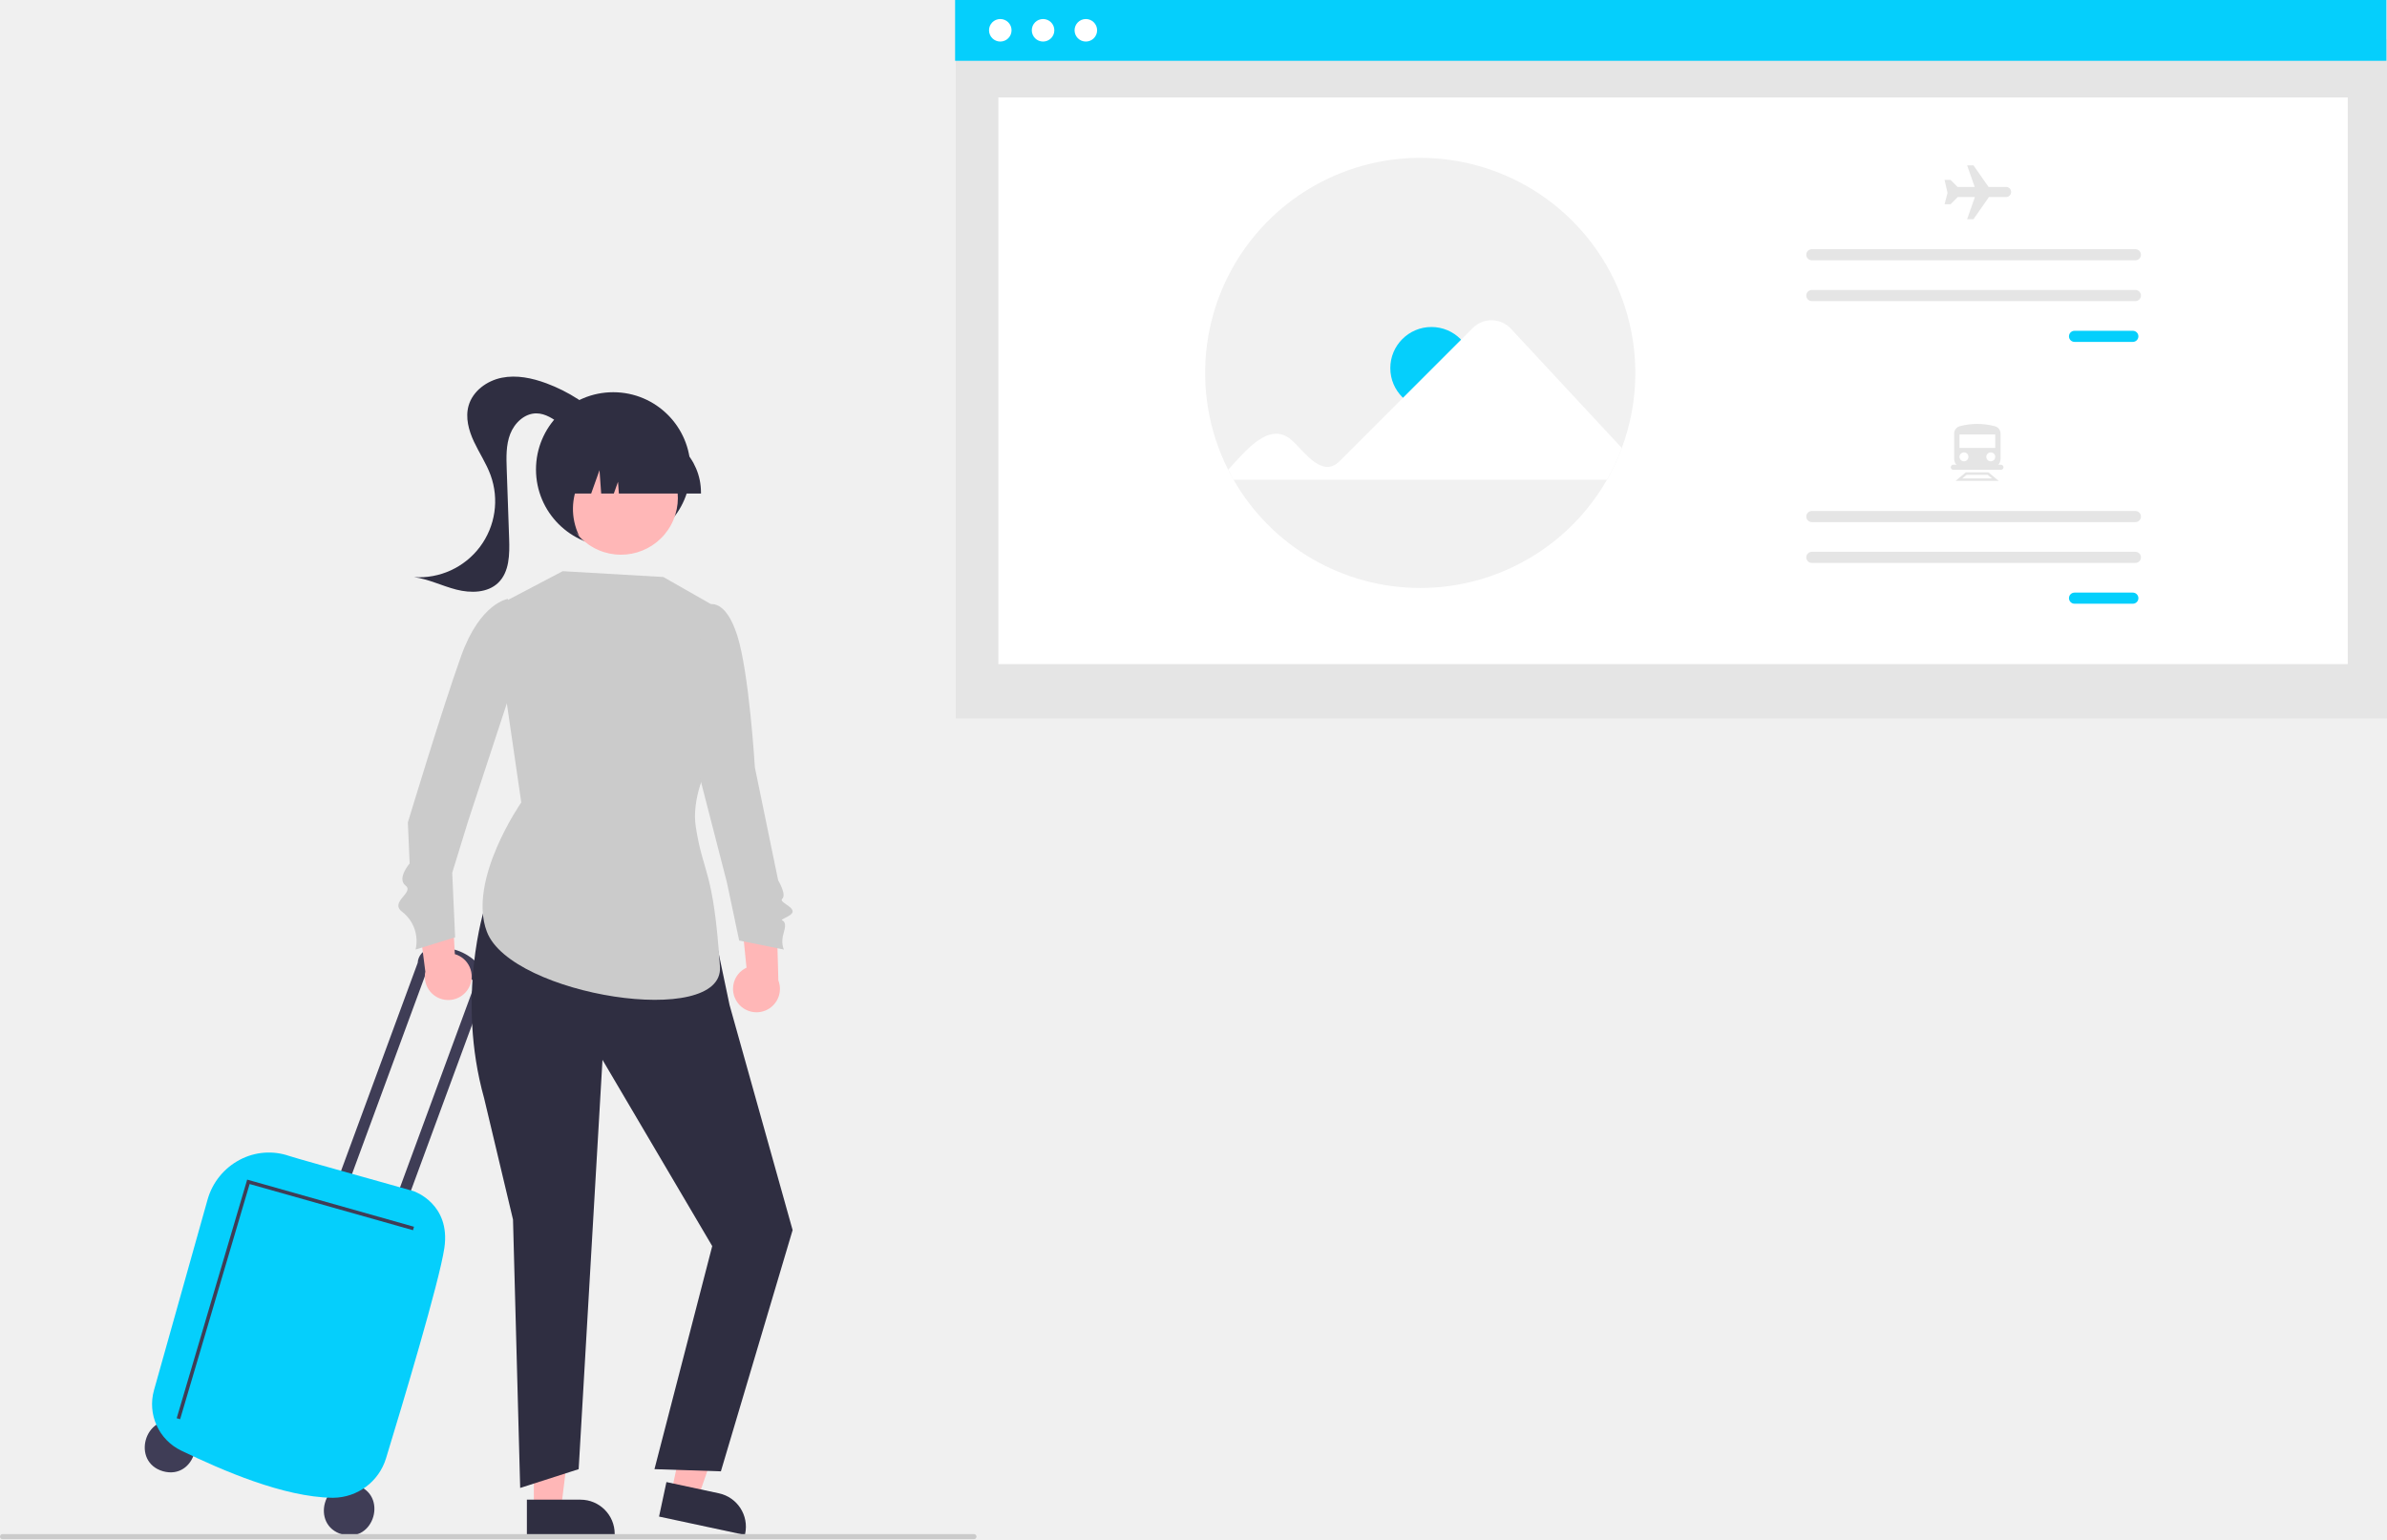
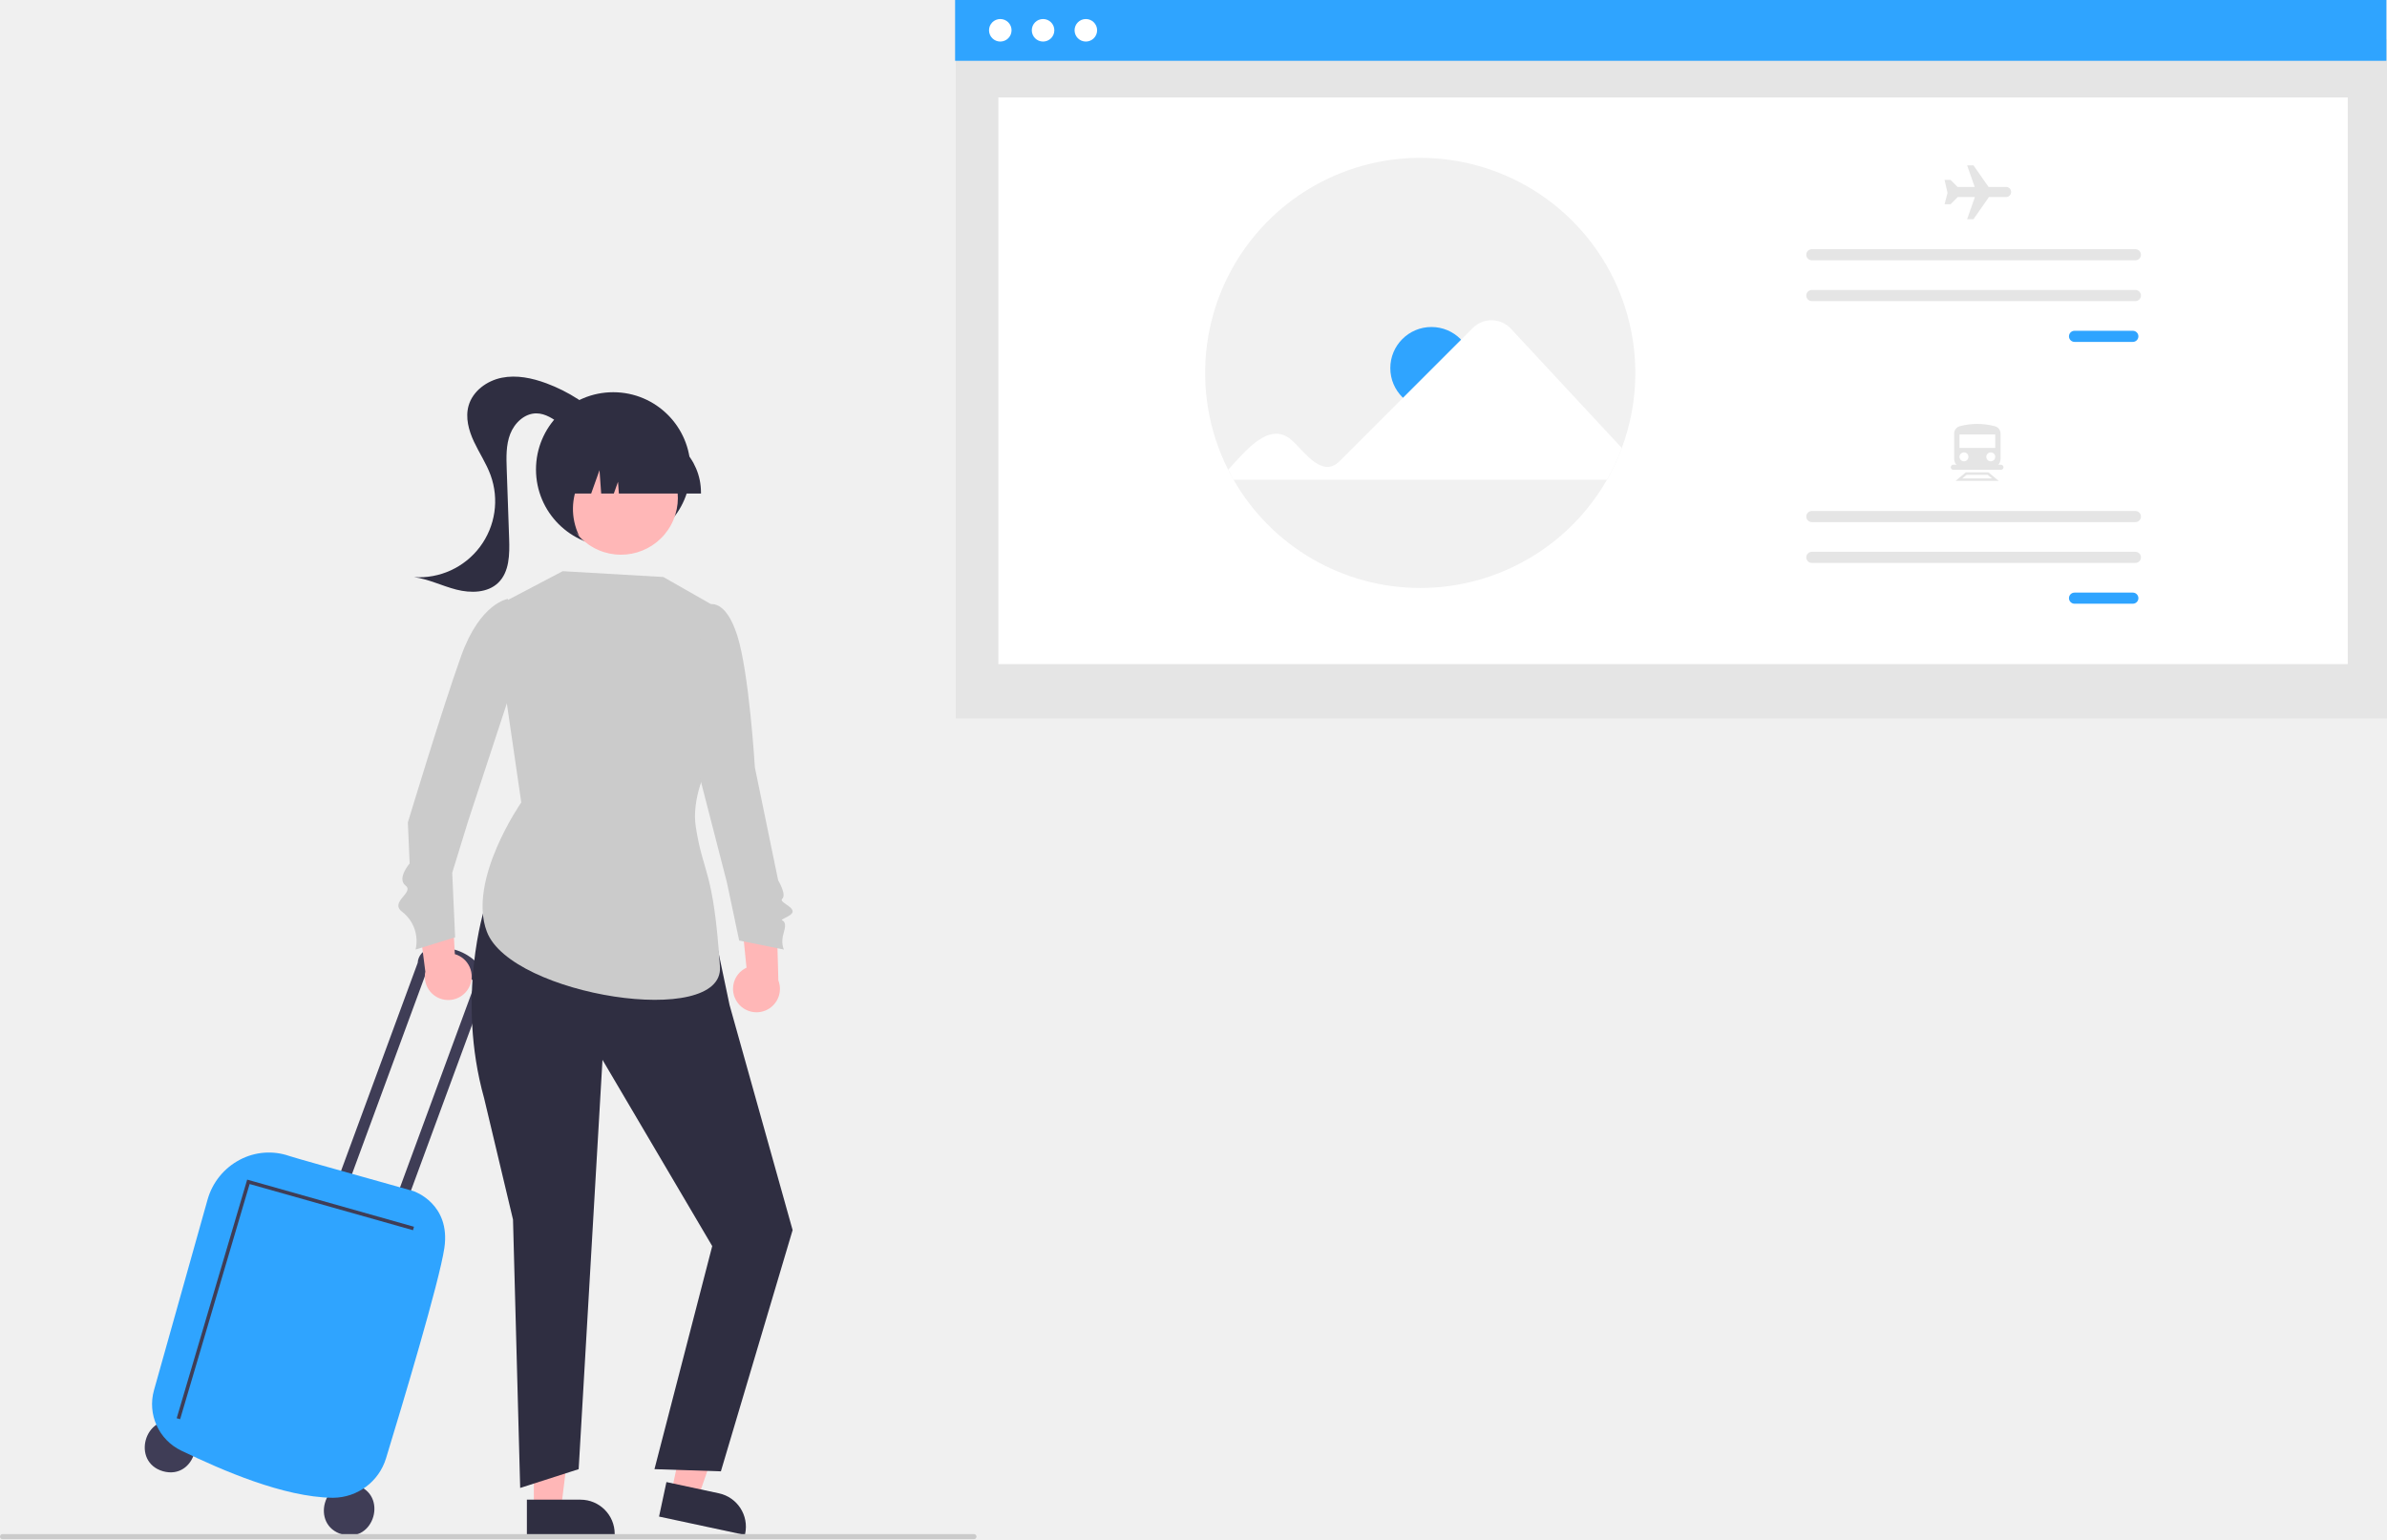
<svg xmlns="http://www.w3.org/2000/svg" data-name="Layer 1" width="936.21" height="603.718" viewBox="0 0 936.21 603.718">
  <path d="M201.299,705.876c-12.67-3.5-18.077,15.741-5.439,19.353C208.53,728.729,213.937,709.488,201.299,705.876Z" transform="translate(-131.8949 -148.141)" fill="#3f3d56" />
  <path d="M271.55,730.641c-12.67-3.5-18.077,15.741-5.439,19.353C278.781,753.493,284.188,734.252,271.55,730.641Z" transform="translate(-131.8949 -148.141)" fill="#3f3d56" />
  <path d="M299.982,527.71l-.196-.055-32.636,88.604L262.847,615.05l32.87-89.24h0a6.035,6.035,0,0,1,5.048-5.643c16.321-2.581,22.937,11.907,22.937,11.907l-.065.096-33.367,90.587-4.303-1.209,32.385-87.922C308.493,523.875,299.982,527.71,299.982,527.71Z" transform="translate(-131.8949 -148.141)" fill="#3f3d56" />
-   <path d="M262.258,735.623c-19.237-.294-43.026-10.689-59.246-18.481a20.218,20.218,0,0,1-10.715-23.736l21.021-74.788a25.406,25.406,0,0,1,12.617-15.566,24.327,24.327,0,0,1,19.411-1.499c.751.338,21.172,6.053,34.686,9.835,7.95,2.225,13.694,3.833,14.078,3.962.318.105,14.605,5.014,12.07,22.274-1.947,13.257-16.644,62.105-22.873,82.493A21.863,21.863,0,0,1,262.578,735.625C262.472,735.625,262.365,735.624,262.258,735.623Z" transform="translate(-131.8949 -148.141)" fill="#05cffc" />
+   <path d="M262.258,735.623c-19.237-.294-43.026-10.689-59.246-18.481a20.218,20.218,0,0,1-10.715-23.736l21.021-74.788a25.406,25.406,0,0,1,12.617-15.566,24.327,24.327,0,0,1,19.411-1.499c.751.338,21.172,6.053,34.686,9.835,7.95,2.225,13.694,3.833,14.078,3.962.318.105,14.605,5.014,12.07,22.274-1.947,13.257-16.644,62.105-22.873,82.493A21.863,21.863,0,0,1,262.578,735.625C262.472,735.625,262.365,735.624,262.258,735.623Z" transform="translate(-131.8949 -148.141)" fill="#2fa4ff" />
  <polygon points="70.651 556.664 97.904 464.42 161.991 482.531 162.374 481.177 96.948 462.687 96.751 463.354 69.301 556.265 70.651 556.664" fill="#3f3d56" />
  <rect id="f269d402-b375-49c3-b6cb-02ffddd7443c" data-name="Rectangle 62" x="374.842" y="15.39" width="561.368" height="266.379" fill="#e5e5e5" />
  <rect id="a67a6d8d-d730-43ea-8e97-5097e31b093a" data-name="Rectangle 75" x="391.561" y="38.233" width="529.264" height="222.248" fill="#fff" />
-   <rect id="f3270c98-3f14-4116-bb63-3583a595f2eb" data-name="Rectangle 80" x="374.602" width="561.368" height="23.849" fill="#05cffc" />
+   <rect id="f3270c98-3f14-4116-bb63-3583a595f2eb" data-name="Rectangle 80" x="374.602" width="561.368" height="23.849" fill="#2fa4ff" />
  <circle id="aeafa2cf-3960-41d9-9a79-114ebb97b926" data-name="Ellipse 90" cx="392.325" cy="11.88" r="4.42" fill="#fff" />
  <circle id="e013fb1c-e2d9-4cba-be1c-2b59a1ea1400" data-name="Ellipse 91" cx="409.103" cy="11.88" r="4.42" fill="#fff" />
  <circle id="a6347b87-b687-4c13-8a45-efd6144b746c" data-name="Ellipse 92" cx="425.881" cy="11.88" r="4.42" fill="#fff" />
  <path d="M773.29,294.414a83.992,83.992,0,0,1-5.294,29.452,81.686,81.686,0,0,1-5.851,12.474,84.382,84.382,0,0,1-146.423,0q-1.122-1.945-2.128-3.947A84.363,84.363,0,1,1,773.29,294.414Z" transform="translate(-131.8949 -148.141)" fill="#f1f1f1" />
-   <circle cx="561.424" cy="144.387" r="16.127" fill="#05cffc" />
+   <circle cx="561.424" cy="144.387" r="16.127" fill="#2fa4ff" />
  <path d="M613.595,332.393c7.105-7.679,16.604-19.87,25.513-11.061,4.471,4.155,11.469,14.452,18.167,7.72l52.306-52.306a10.384,10.384,0,0,1,14.851.266L767.996,323.867a81.712,81.712,0,0,1-5.851,12.474H615.722Z" transform="translate(-131.8949 -148.141)" fill="#fff" />
-   <path id="f2fac30d-751a-4ad9-9a70-d842b6b29c55-71" data-name="Path 680" d="M945.55,277.887a2.179,2.179,0,0,0,0,4.359h22.869a2.179,2.179,0,0,0,0-4.359Z" transform="translate(-131.8949 -148.141)" fill="#05cffc" />
-   <path id="bff7eaac-8fd0-4862-b46f-daee6d731cf9-72" data-name="Path 680" d="M842.52,245.878a2.179,2.179,0,1,0,0,4.359H969.419a2.179,2.179,0,0,0,0-4.359Z" transform="translate(-131.8949 -148.141)" fill="#e5e5e5" />
-   <path id="a9efcef9-bf26-45a4-a9d0-ef067b9cf824-73" data-name="Path 680" d="M842.52,261.883a2.179,2.179,0,1,0,0,4.359H969.419a2.179,2.179,0,0,0,0-4.359Z" transform="translate(-131.8949 -148.141)" fill="#e5e5e5" />
-   <path id="b479989b-99d4-4e70-bae9-0a98ba95b9e4-74" data-name="Path 680" d="M945.55,380.583a2.179,2.179,0,0,0,0,4.359h22.869a2.179,2.179,0,1,0,0-4.359Z" transform="translate(-131.8949 -148.141)" fill="#05cffc" />
-   <path id="b7ed51b3-7b2d-4a2d-a8c2-cf48ecd6b6d7-75" data-name="Path 680" d="M842.52,348.574a2.179,2.179,0,0,0,0,4.359H969.419a2.179,2.179,0,0,0,0-4.359Z" transform="translate(-131.8949 -148.141)" fill="#e5e5e5" />
-   <path id="e2a2d7bb-cfae-451b-8ad9-ee9abc29fc00-76" data-name="Path 680" d="M842.52,364.579a2.179,2.179,0,1,0,0,4.359H969.419a2.179,2.179,0,0,0,0-4.359Z" transform="translate(-131.8949 -148.141)" fill="#e5e5e5" />
+   <path id="f2fac30d-751a-4ad9-9a70-d842b6b29c55-92" data-name="Path 680" d="M945.55,277.887a2.179,2.179,0,0,0,0,4.359h22.869a2.179,2.179,0,0,0,0-4.359Z" transform="translate(-131.8949 -148.141)" fill="#2fa4ff" />
+   <path id="bff7eaac-8fd0-4862-b46f-daee6d731cf9-93" data-name="Path 680" d="M842.52,245.878a2.179,2.179,0,1,0,0,4.359H969.419a2.179,2.179,0,0,0,0-4.359Z" transform="translate(-131.8949 -148.141)" fill="#e5e5e5" />
+   <path id="a9efcef9-bf26-45a4-a9d0-ef067b9cf824-94" data-name="Path 680" d="M842.52,261.883a2.179,2.179,0,1,0,0,4.359H969.419a2.179,2.179,0,0,0,0-4.359Z" transform="translate(-131.8949 -148.141)" fill="#e5e5e5" />
+   <path id="b479989b-99d4-4e70-bae9-0a98ba95b9e4-95" data-name="Path 680" d="M945.55,380.583a2.179,2.179,0,0,0,0,4.359h22.869a2.179,2.179,0,1,0,0-4.359Z" transform="translate(-131.8949 -148.141)" fill="#2fa4ff" />
+   <path id="b7ed51b3-7b2d-4a2d-a8c2-cf48ecd6b6d7-96" data-name="Path 680" d="M842.52,348.574a2.179,2.179,0,0,0,0,4.359H969.419a2.179,2.179,0,0,0,0-4.359Z" transform="translate(-131.8949 -148.141)" fill="#e5e5e5" />
+   <path id="e2a2d7bb-cfae-451b-8ad9-ee9abc29fc00-97" data-name="Path 680" d="M842.52,364.579a2.179,2.179,0,1,0,0,4.359H969.419a2.179,2.179,0,0,0,0-4.359Z" transform="translate(-131.8949 -148.141)" fill="#e5e5e5" />
  <path d="M918.696,221.46h-6.873l-5.898-8.453h-2.496l2.962,8.453h-6.723v0l-2.759-2.76h-2.335l1.165,5.105-1.165,4.463h2.335l2.759-2.76.044-.073h6.758l-3.04,8.676h2.496l5.923-8.488.07-.188h6.778a1.988,1.988,0,1,0,0-3.976Z" transform="translate(-131.8949 -148.141)" fill="#e5e5e5" />
  <path d="M912.87,331.755H902.012a3.672,3.672,0,0,1-3.668-3.668v-9.878a2.983,2.983,0,0,1,2.196-2.894,26.826,26.826,0,0,1,13.774.01,2.988,2.988,0,0,1,2.223,2.903v9.859A3.672,3.672,0,0,1,912.87,331.755Z" transform="translate(-131.8949 -148.141)" fill="#e5e5e5" />
  <rect x="768.535" y="170.427" width="14.022" height="5.258" fill="#fff" />
  <circle cx="770.288" cy="179.191" r="1.753" fill="#fff" />
  <circle cx="780.804" cy="179.191" r="1.753" fill="#fff" />
  <path d="M915.807,336.756H898.886l4.001-3.334h8.919Zm-14.29-.953h11.659l-1.715-1.429h-8.229Z" transform="translate(-131.8949 -148.141)" fill="#e5e5e5" />
  <path d="M916.683,332.422h-18.672a1,1,0,0,1,0-2.001h18.672a1,1,0,0,1,0,2.001Z" transform="translate(-131.8949 -148.141)" fill="#e5e5e5" />
  <path d="M315.969,535.197a9.138,9.138,0,0,0-5.678-12.81l-1.757-32.425-13.564,10.038,3.748,29.252a9.187,9.187,0,0,0,17.251,5.944Z" transform="translate(-131.8949 -148.141)" fill="#ffb7b7" />
  <path d="M421.05,541.231a9.138,9.138,0,0,1,3.636-13.532L421.422,495.391l14.949,7.827.807,29.48a9.187,9.187,0,0,1-16.129,8.532Z" transform="translate(-131.8949 -148.141)" fill="#ffb7b7" />
  <polygon points="209.375 591.715 220.055 591.714 225.137 550.517 209.373 550.517 209.375 591.715" fill="#ffb7b7" />
  <path d="M338.545,736.368l21.034-.001h.001A13.405,13.405,0,0,1,372.985,749.772v.436l-34.439.001Z" transform="translate(-131.8949 -148.141)" fill="#2f2e41" />
  <polygon points="263.319 585.3 273.763 587.538 287.364 548.319 271.95 545.017 263.319 585.3" fill="#ffb7b7" />
  <path d="M393.28,729.46l20.568,4.407.001 0a13.405,13.405,0,0,1,10.298,15.916l-.091.426-33.675-7.215Z" transform="translate(-131.8949 -148.141)" fill="#2f2e41" />
  <path d="M322.012,504.094s-11.363,35.119-.235,74.833l11.327,47.572,2.811,105.263,22.937-7.362L368.197,563.843l43.042,73.058-22.654,87.499,26.052.85,28.132-94.627-24.734-88.3-4.531-21.521Z" transform="translate(-131.8949 -148.141)" fill="#2f2e41" />
  <path d="M414.876,387.463,392.062,374.459l-39.468-2.281-27.377,14.373,11.126,76.329s-21.22,30.454-13.483,50.745c9.549,25.044,93.046,38.109,91.413,13.668-2.577-38.57-6.558-35.91-9.476-54.824-3.202-20.753,19.206-47.363,19.206-47.363Z" transform="translate(-131.8949 -148.141)" fill="#cbcbcb" />
  <path d="M333.658,394.079l-2.543-11.022s-10.849,1.404-18.368,22.405-20.884,65.272-20.884,65.272l.698,16.083s-5.151,5.951-1.597,8.669-6.419,6.403-1.369,10.266a14.493,14.493,0,0,1,5.293,14.829l15.514-4.791L309.26,490.468l6.146-19.962,16.426-49.963Z" transform="translate(-131.8949 -148.141)" fill="#cbcbcb" />
  <path d="M406.523,395.958l3.456-10.689s6.364-2.604,11.062,12.072,6.928,51.815,6.928,51.815l9.126,44.27s3.41,5.638,1.597,7.254,7.963,3.888,2.281,6.882.49-.645-1.633,6.181c-1.394,4.483.036,6.839.036,6.839L421.808,517.048l-4.791-22.693-10.867-42.191Z" transform="translate(-131.8949 -148.141)" fill="#cbcbcb" />
  <circle cx="240.519" cy="184.141" r="30.298" fill="#2f2e41" />
  <path d="M369.301,313.427a63.528,63.528,0,0,0-23.113-14.946c-5.587-2.07-11.668-3.349-17.509-2.173-5.841,1.175-11.365,5.216-12.995,10.947-1.332,4.686.043,9.732,2.111,14.144,2.068,4.411,4.829,8.502,6.501,13.078a29.85,29.85,0,0,1-30.036,40.028c5.739.77,11.03,3.467,16.639,4.902s12.231,1.338,16.4-2.681c4.411-4.252,4.499-11.166,4.286-17.289q-.476-13.653-.951-27.306c-.162-4.642-.3-9.432,1.374-13.765,1.674-4.332,5.652-8.126,10.297-8.087,3.52.03,6.636,2.162,9.458,4.265,2.823,2.103,5.811,4.347,9.317,4.659,3.506.313,7.509-2.282,7.247-5.792Z" transform="translate(-131.8949 -148.141)" fill="#2f2e41" />
  <circle cx="375.462" cy="343.418" r="22.303" transform="translate(-237.8607 360.0032) rotate(-61.33677)" fill="#ffb7b7" />
  <path d="M406.827,341.731H374.622l-.33-4.624-1.651,4.624h-4.959l-.654-9.164-3.273,9.164h-9.595v-.454a24.09,24.09,0,0,1,24.063-24.063h4.54a24.09,24.09,0,0,1,24.063,24.063Z" transform="translate(-131.8949 -148.141)" fill="#2f2e41" />
  <path d="M359.025,358.351l-11.76-11.773-1.983-26.061h25.959l-.643.642C361.656,330.089,352.003,343.194,359.025,358.351Z" transform="translate(-131.8949 -148.141)" fill="#2f2e41" />
  <path d="M513.895,751.859h-381a1,1,0,0,1,0-2h381a1,1,0,0,1,0,2Z" transform="translate(-131.8949 -148.141)" fill="#cbcbcb" />
</svg>
